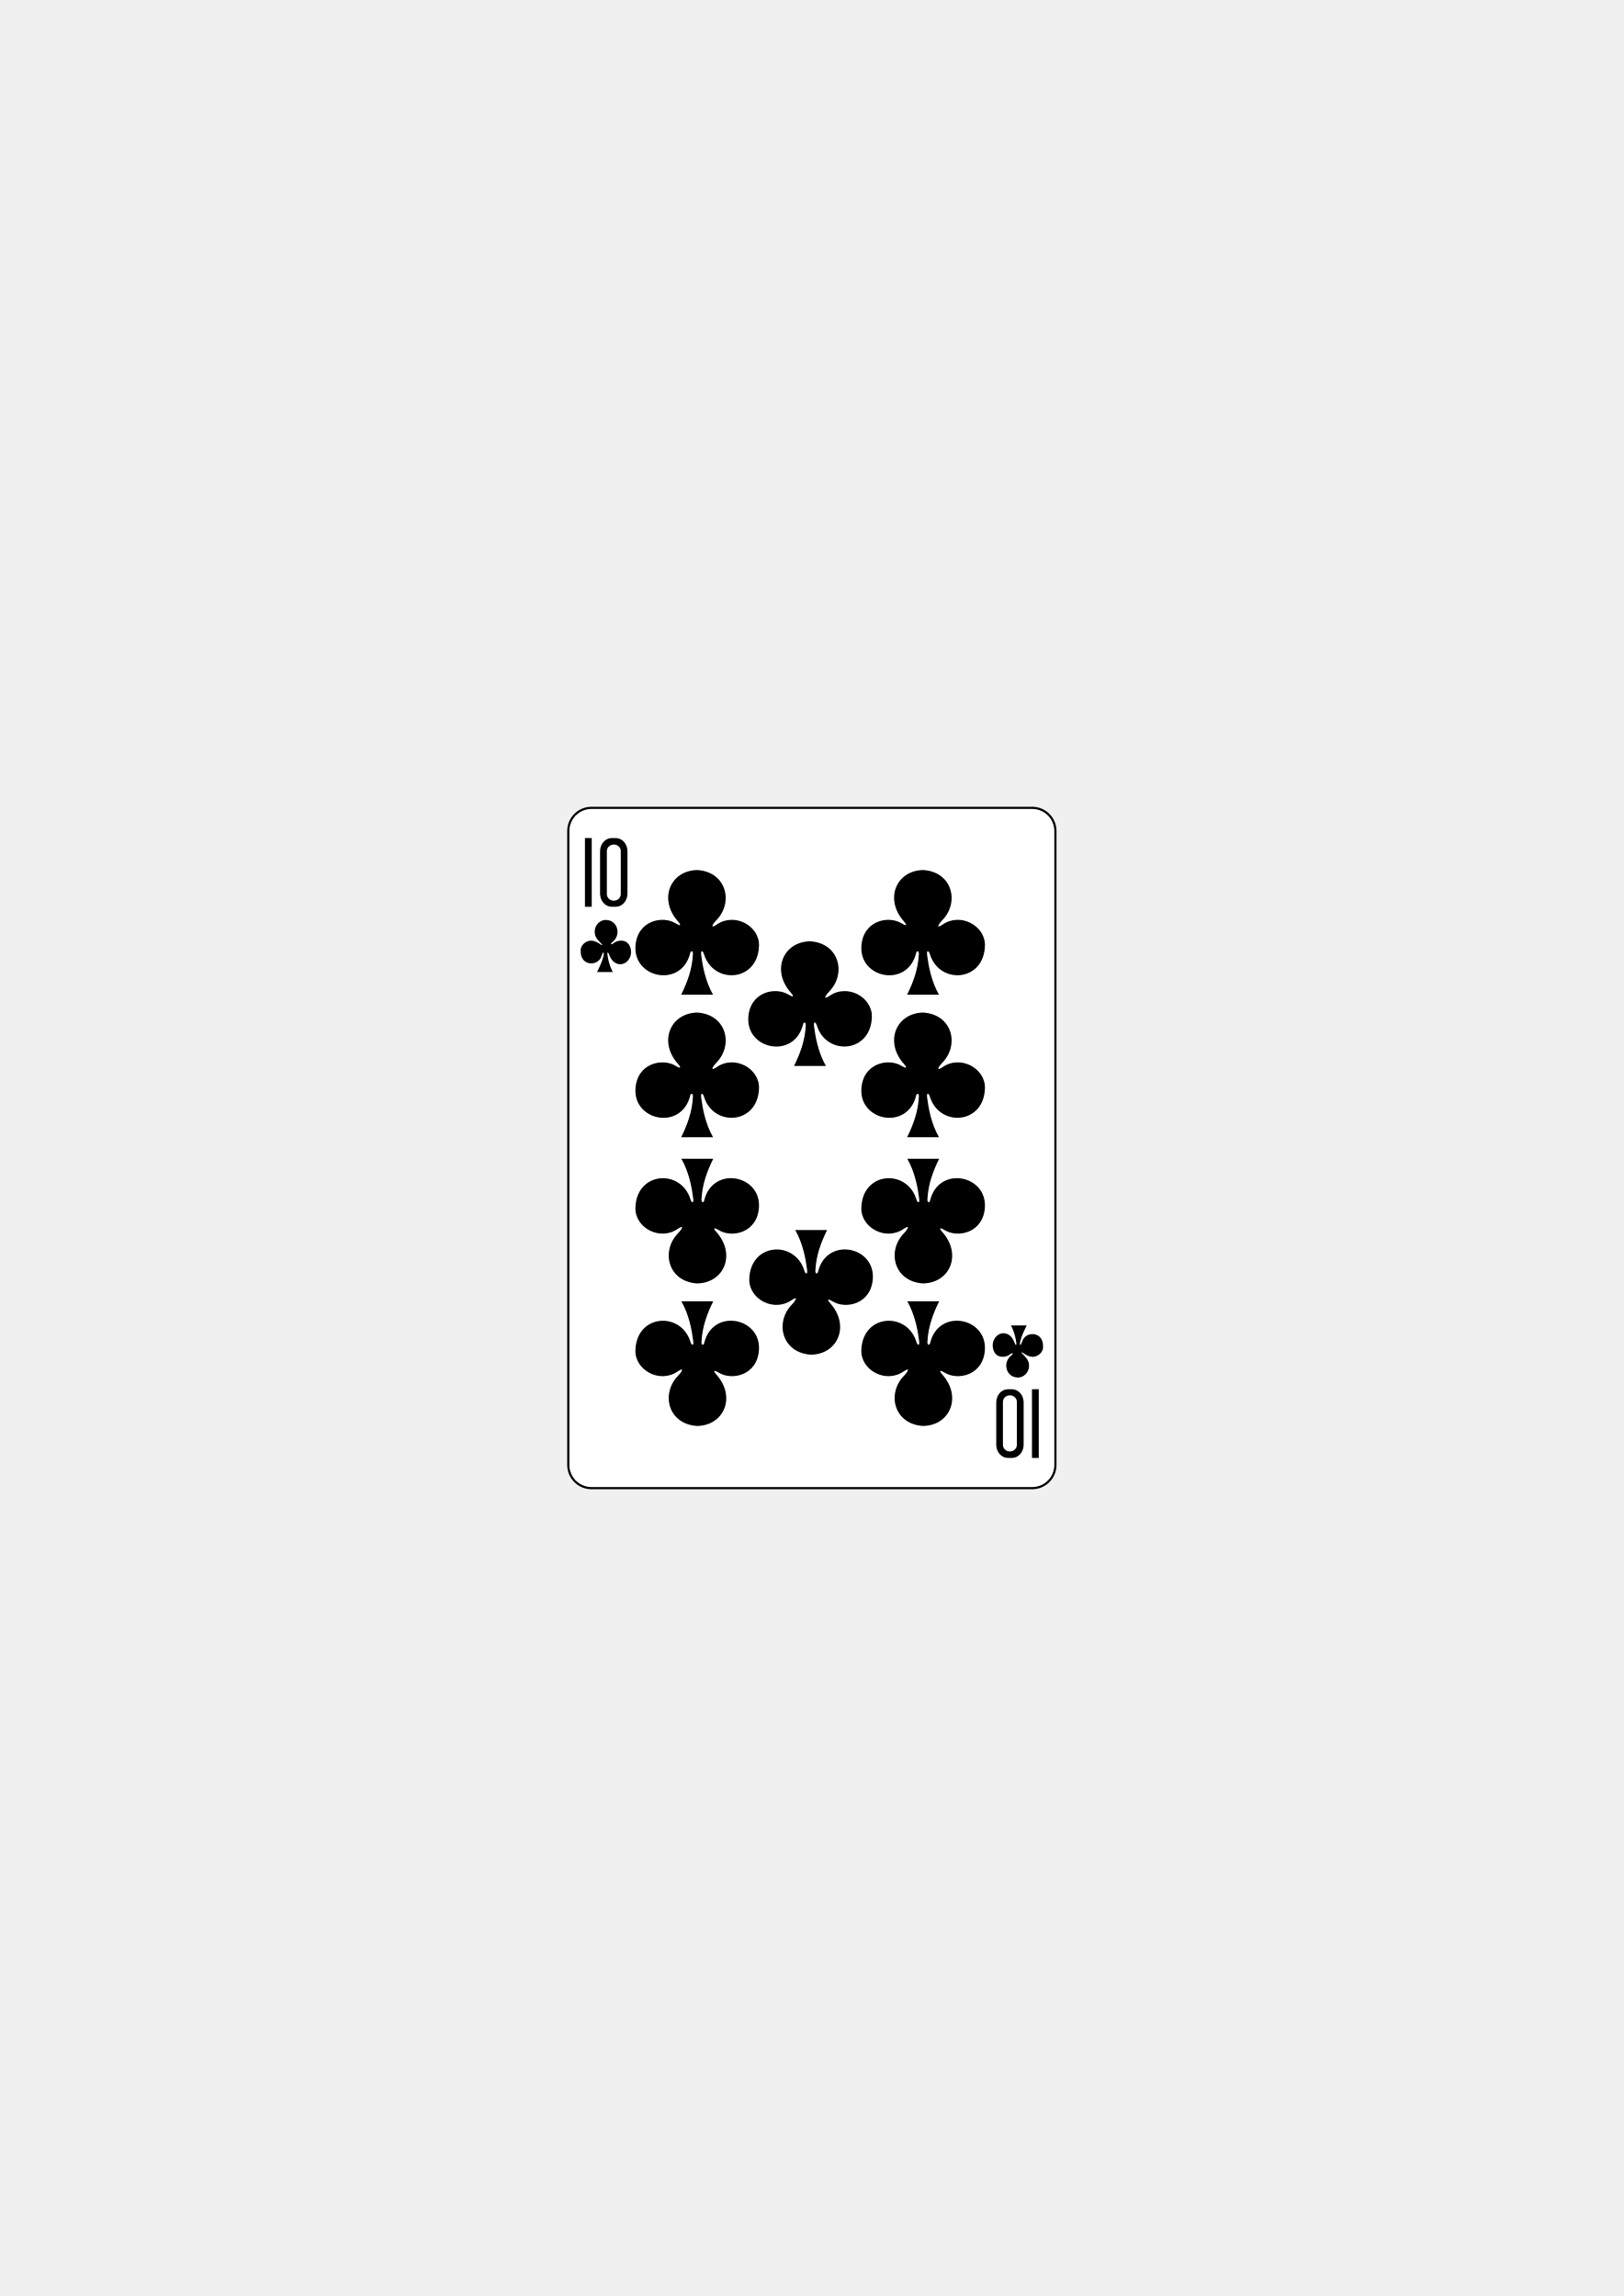
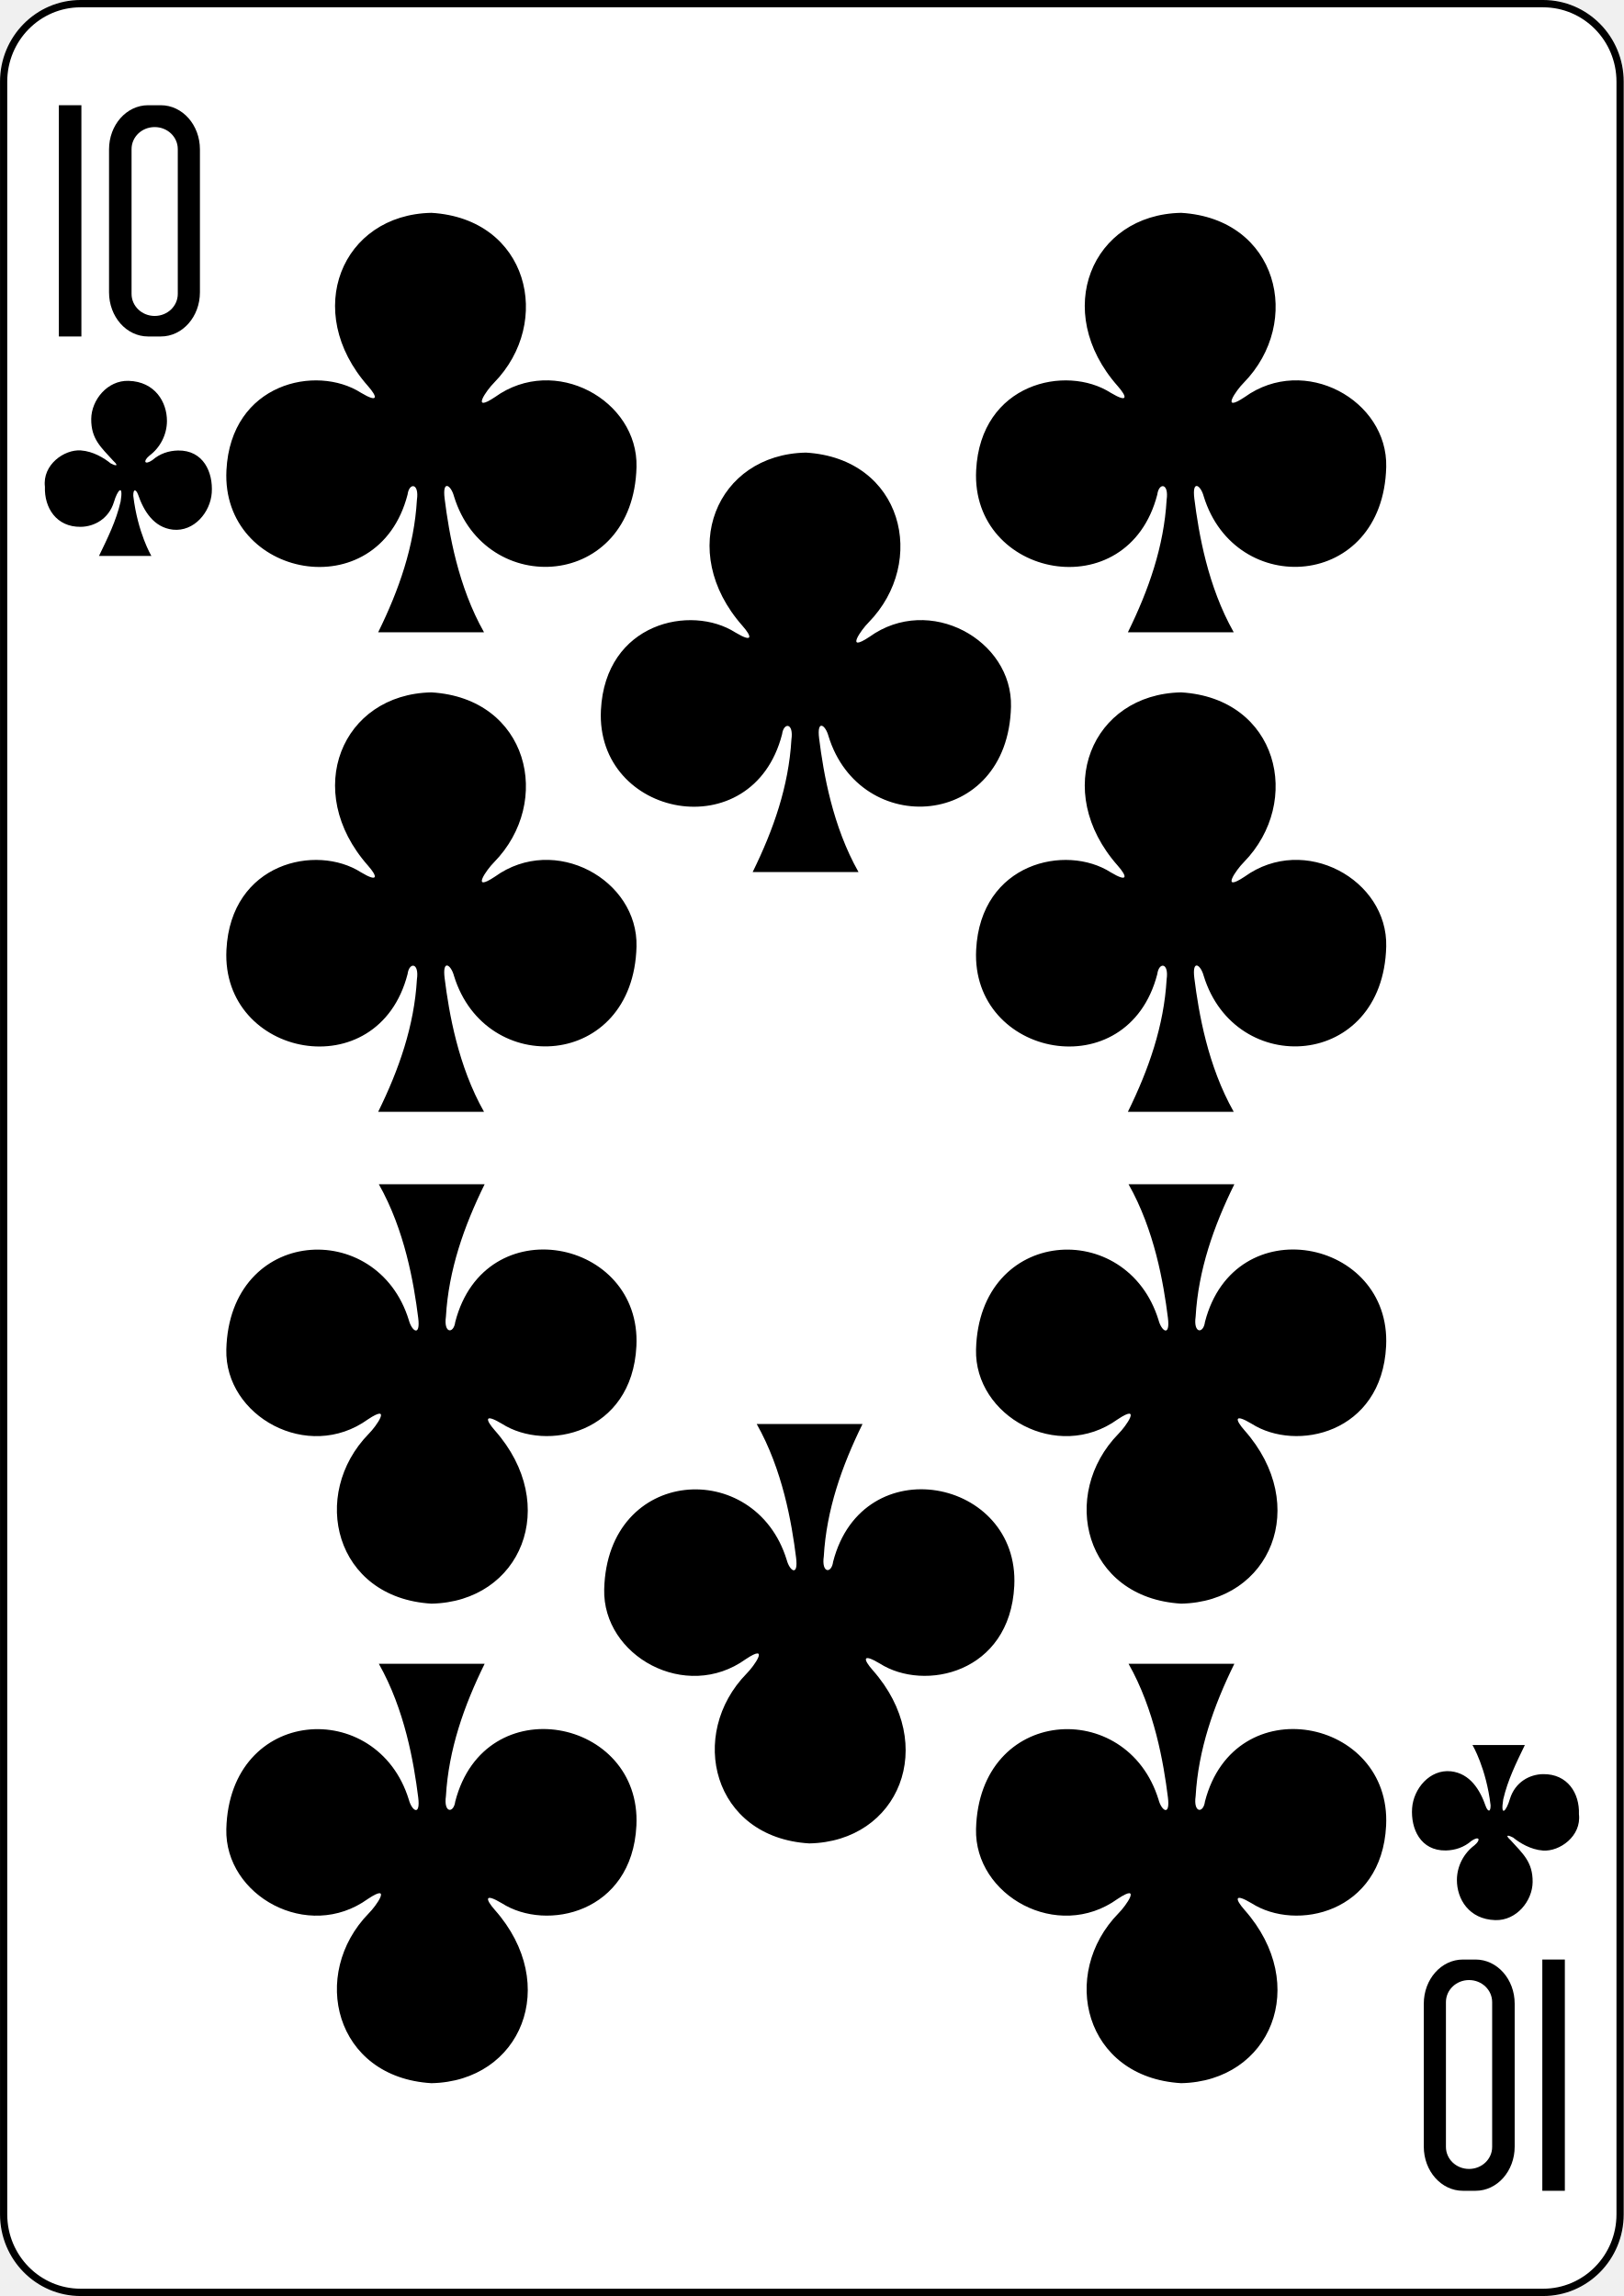
<svg xmlns="http://www.w3.org/2000/svg" width="744.094" height="1052.362" id="svg4423" version="1.1">
  <defs id="defs4425" />
  <g id="layer1">
-     <g id="g3647" transform="translate(-1383.996,-219.6761)" style="display:inline">
+     <g id="g3647" transform="matrix(3.318463,0,0,3.364284,-5455.316,-1983.091)" style="display:inline">
      <g id="g6967">
        <g id="g8459">
          <g transform="matrix(-1,0,0,-1,8572.044,-1533.237)" style="display:inline" id="g8795-7">
            <rect y="-2435" x="6704.386" height="311.811" width="223.228" id="rect6365-6" style="fill:#ffffff;fill-opacity:1;stroke:#000000;stroke-width:0.997;stroke-miterlimit:4;stroke-opacity:1;stroke-dasharray:none;display:inline" rx="10.63" ry="10.63" />
            <g transform="matrix(0.3010621,0,0,0.3010621,5267.56,-1982.703)" id="g8612-1">
              <g transform="matrix(-0.5040424,0,0,-0.5040424,7403.638,312.0782)" id="g7984-2" style="fill:#f60302;fill-opacity:1;display:inline" />
            </g>
          </g>
        </g>
        <g id="g6949">
          <path id="path7216-8" d="m 4797.862,-1351.724 0,-104.652 10.333,0 0,104.652 z" style="fill:#000000;fill-opacity:1;display:inline" transform="matrix(-0.3010621,0,0,-0.3010621,3304.484,449.4655)" />
          <path id="rect7235-9" d="m 4838.815,-1456.376 c -9.945,0 -17.941,8.924 -17.941,20.004 l 0,64.644 c 0,11.08 7.995,20.004 17.941,20.004 l 5.796,0 c 9.945,0 17.956,-8.924 17.956,-20.004 l 0,-64.644 c 0,-11.08 -8.011,-20.004 -17.956,-20.004 l -5.796,0 z m 2.993,9.892 c 5.874,0 10.601,4.441 10.601,9.971 l 0,65.51 c 0,5.53 -4.726,9.986 -10.601,9.986 -5.874,0 -10.601,-4.457 -10.601,-9.986 l 0,-65.51 c 0,-5.53 4.726,-9.971 10.601,-9.971 z" style="fill:#000000;fill-opacity:1;stroke:none;display:inline" transform="matrix(-0.3010621,0,0,-0.3010621,3304.484,449.4655)" />
          <path id="path7986-7" d="m 3799.25,1843.75 0,-207.625 20.5,0 0,207.625 z" style="fill:#000000;fill-opacity:1;display:inline" transform="matrix(0.151748,0,0,0.151748,1075.529,355.5106)" />
          <path id="path7988-9" d="m 3880.5,1636.125 c -19.731,0 -35.594,17.704 -35.594,39.688 l 0,128.25 c 0,21.983 15.863,39.688 35.594,39.688 l 11.5,0 c 19.731,0 35.625,-17.704 35.625,-39.688 l 0,-128.25 c 0,-21.983 -15.894,-39.688 -35.625,-39.688 l -11.5,0 z m 5.938,19.625 c 11.654,0 21.031,8.81 21.031,19.781 l 0,129.969 c 0,10.971 -9.377,19.812 -21.031,19.812 -11.654,0 -21.031,-8.842 -21.031,-19.812 l 0,-129.969 c 0,-10.971 9.377,-19.781 21.031,-19.781 z" style="fill:#000000;fill-opacity:1;stroke:none;display:inline" transform="matrix(0.151748,0,0,0.151748,1075.529,355.5106)" />
          <path style="fill:#000000;fill-opacity:1;display:inline" d="m 1799.688,740.923 c 2.879,-5.776 4.976,-11.701 5.348,-18.037 0.342,-2.332 -1.075,-2.371 -1.288,-0.729 -4.076,15.593 -25.763,11.37 -25.017,-3.296 0.605,-11.895 12.419,-14.454 18.582,-10.565 2.434,1.433 2.296,0.575 0.968,-0.912 -9.155,-10.211 -3.61,-23.362 8.761,-23.602 13.38,0.793 16.851,14.87 8.644,23.148 -1.021,0.995 -3.284,4.191 0.123,1.956 8.287,-5.888 19.787,0.443 19.553,9.521 -0.433,16.739 -20.839,17.987 -25.203,4.006 -0.42,-1.55 -1.629,-2.329 -1.295,0.304 0.605,4.767 1.857,11.953 5.437,18.206 z" id="path3289" />
          <path id="path3291" d="m 1696.155,740.923 c 2.879,-5.776 4.976,-11.701 5.348,-18.037 0.342,-2.332 -1.075,-2.371 -1.288,-0.729 -4.076,15.593 -25.763,11.37 -25.017,-3.296 0.605,-11.895 12.419,-14.454 18.582,-10.565 2.434,1.433 2.296,0.575 0.968,-0.912 -9.155,-10.211 -3.61,-23.362 8.761,-23.602 13.38,0.793 16.851,14.87 8.644,23.148 -1.021,0.995 -3.284,4.191 0.123,1.956 8.287,-5.888 19.787,0.443 19.553,9.521 -0.433,16.739 -20.839,17.987 -25.203,4.006 -0.42,-1.55 -1.629,-2.329 -1.295,0.304 0.605,4.767 1.857,11.953 5.437,18.206 z" style="fill:#000000;fill-opacity:1;display:inline" />
          <path style="fill:#000000;fill-opacity:1;display:inline" d="m 1747.871,708.257 c 2.879,-5.776 4.976,-11.701 5.348,-18.037 0.342,-2.332 -1.075,-2.371 -1.288,-0.729 -4.076,15.593 -25.763,11.37 -25.017,-3.296 0.605,-11.895 12.419,-14.454 18.582,-10.565 2.434,1.433 2.296,0.575 0.968,-0.912 -9.155,-10.211 -3.61,-23.362 8.761,-23.602 13.38,0.793 16.851,14.87 8.644,23.148 -1.021,0.995 -3.284,4.191 0.123,1.956 8.287,-5.888 19.787,0.443 19.553,9.521 -0.433,16.739 -20.839,17.987 -25.203,4.006 -0.42,-1.55 -1.629,-2.329 -1.295,0.304 0.605,4.767 1.857,11.953 5.437,18.206 z" id="path3293" />
          <path id="path3295" d="m 1799.688,675.592 c 2.879,-5.776 4.976,-11.701 5.348,-18.037 0.342,-2.332 -1.075,-2.371 -1.288,-0.729 -4.076,15.593 -25.763,11.37 -25.017,-3.296 0.605,-11.895 12.419,-14.454 18.582,-10.565 2.434,1.433 2.296,0.575 0.968,-0.912 -9.155,-10.211 -3.61,-23.362 8.761,-23.602 13.38,0.793 16.851,14.87 8.644,23.148 -1.021,0.995 -3.284,4.191 0.123,1.956 8.287,-5.888 19.787,0.443 19.553,9.521 -0.433,16.739 -20.839,17.987 -25.203,4.006 -0.42,-1.55 -1.629,-2.329 -1.295,0.304 0.605,4.767 1.857,11.953 5.437,18.206 z" style="fill:#000000;fill-opacity:1;display:inline" />
          <path style="fill:#000000;fill-opacity:1;display:inline" d="m 1696.155,675.592 c 2.879,-5.776 4.976,-11.701 5.348,-18.037 0.342,-2.332 -1.075,-2.371 -1.288,-0.729 -4.076,15.593 -25.763,11.37 -25.017,-3.296 0.605,-11.895 12.419,-14.454 18.582,-10.565 2.434,1.433 2.296,0.575 0.968,-0.912 -9.155,-10.211 -3.61,-23.362 8.761,-23.602 13.38,0.793 16.851,14.87 8.644,23.148 -1.021,0.995 -3.284,4.191 0.123,1.956 8.287,-5.888 19.787,0.443 19.553,9.521 -0.433,16.739 -20.839,17.987 -25.203,4.006 -0.42,-1.55 -1.629,-2.329 -1.295,0.304 0.605,4.767 1.857,11.953 5.437,18.206 z" id="path3297" />
          <path style="fill:#000000;fill-opacity:1;display:inline" d="m 1710.857,750.791 c -2.879,5.776 -4.976,11.701 -5.348,18.037 -0.342,2.332 1.075,2.371 1.288,0.729 4.076,-15.593 25.763,-11.37 25.017,3.297 -0.605,11.895 -12.419,14.454 -18.582,10.565 -2.434,-1.433 -2.296,-0.575 -0.968,0.912 9.155,10.211 3.61,23.362 -8.761,23.602 -13.38,-0.793 -16.851,-14.87 -8.644,-23.148 1.021,-0.995 3.284,-4.191 -0.123,-1.956 -8.287,5.888 -19.787,-0.443 -19.553,-9.521 0.433,-16.739 20.839,-17.987 25.203,-4.006 0.42,1.55 1.629,2.329 1.295,-0.304 -0.605,-4.767 -1.857,-11.953 -5.437,-18.206 z" id="path3363" />
          <path id="path3365" d="m 1710.857,816.122 c -2.879,5.776 -4.976,11.701 -5.348,18.037 -0.342,2.332 1.075,2.371 1.288,0.729 4.076,-15.593 25.763,-11.37 25.017,3.297 -0.605,11.895 -12.419,14.454 -18.582,10.565 -2.434,-1.433 -2.296,-0.575 -0.968,0.912 9.155,10.211 3.61,23.362 -8.761,23.602 -13.38,-0.793 -16.851,-14.87 -8.644,-23.148 1.021,-0.995 3.284,-4.191 -0.123,-1.956 -8.287,5.888 -19.787,-0.443 -19.553,-9.521 0.433,-16.739 20.839,-17.987 25.203,-4.006 0.42,1.55 1.629,2.329 1.295,-0.304 -0.605,-4.767 -1.857,-11.953 -5.437,-18.206 z" style="fill:#000000;fill-opacity:1;display:inline" />
          <path id="path3387" d="m 1814.39,750.791 c -2.879,5.775 -4.976,11.701 -5.348,18.037 -0.342,2.332 1.075,2.371 1.288,0.729 4.076,-15.593 25.763,-11.37 25.017,3.296 -0.605,11.895 -12.419,14.454 -18.582,10.565 -2.434,-1.433 -2.296,-0.575 -0.968,0.912 9.155,10.211 3.61,23.362 -8.761,23.602 -13.38,-0.793 -16.851,-14.87 -8.644,-23.148 1.021,-0.995 3.284,-4.191 -0.123,-1.956 -8.287,5.888 -19.787,-0.443 -19.553,-9.521 0.433,-16.739 20.839,-17.987 25.203,-4.006 0.42,1.55 1.629,2.329 1.295,-0.304 -0.605,-4.767 -1.857,-11.953 -5.437,-18.206 z" style="fill:#000000;fill-opacity:1;display:inline" />
          <path style="fill:#000000;fill-opacity:1;display:inline" d="m 1814.39,816.122 c -2.879,5.775 -4.976,11.701 -5.348,18.037 -0.342,2.332 1.075,2.371 1.288,0.729 4.076,-15.593 25.763,-11.37 25.017,3.296 -0.605,11.895 -12.419,14.454 -18.582,10.565 -2.434,-1.433 -2.296,-0.575 -0.968,0.912 9.155,10.211 3.61,23.362 -8.761,23.602 -13.38,-0.793 -16.851,-14.87 -8.644,-23.148 1.021,-0.995 3.284,-4.191 -0.123,-1.956 -8.287,5.888 -19.787,-0.443 -19.553,-9.521 0.433,-16.739 20.839,-17.987 25.203,-4.006 0.42,1.55 1.629,2.329 1.295,-0.304 -0.605,-4.767 -1.857,-11.953 -5.437,-18.206 z" id="path3389" />
          <path id="path3391" d="m 1763.04,783.457 c -2.879,5.775 -4.976,11.701 -5.348,18.037 -0.342,2.332 1.075,2.371 1.288,0.729 4.076,-15.593 25.763,-11.37 25.017,3.296 -0.605,11.895 -12.419,14.454 -18.582,10.565 -2.434,-1.433 -2.296,-0.575 -0.968,0.912 9.155,10.211 3.61,23.362 -8.761,23.602 -13.38,-0.793 -16.851,-14.87 -8.644,-23.148 1.021,-0.995 3.284,-4.191 -0.123,-1.956 -8.287,5.888 -19.787,-0.443 -19.553,-9.521 0.433,-16.739 20.839,-17.987 25.203,-4.006 0.42,1.55 1.629,2.329 1.295,-0.304 -0.605,-4.767 -1.857,-11.953 -5.437,-18.206 z" style="fill:#000000;fill-opacity:1;display:inline" />
          <path style="fill:#000000;fill-opacity:1;display:inline" d="m 1657.601,665.193 c 1.192,-2.445 2.352,-4.721 2.984,-7.401 0.419,-2.528 -0.438,-1.589 -0.925,0.068 -0.721,2.297 -2.723,3.344 -4.58,3.369 -3.371,0.045 -5.053,-2.604 -4.948,-5.454 -0.368,-2.999 2.671,-5.12 4.962,-4.957 1.722,0.123 3.224,1.052 4.133,1.775 0.596,0.315 1.234,0.455 0.345,-0.358 -1.678,-1.833 -3.077,-2.964 -3.046,-5.711 0.029,-2.579 2.233,-5.268 5.155,-5.184 3.651,0.105 5.312,2.89 5.303,5.481 -0.01,1.888 -0.954,3.626 -2.411,4.703 -0.944,0.766 -0.679,1.34 0.398,0.615 1.035,-0.892 2.267,-1.283 3.545,-1.31 3.49,-0.055 4.855,2.961 4.655,5.764 -0.187,2.626 -2.423,5.328 -5.369,5.022 -2.631,-0.301 -4.013,-2.51 -4.805,-4.777 -0.262,-0.695 -0.676,-0.883 -0.664,0.153 0.608,5.057 2.492,8.204 2.505,8.202 z" id="path3464" />
          <path style="fill:#000000;fill-opacity:1;display:inline" d="m 1854.506,827.196 c -1.192,2.445 -2.352,4.721 -2.984,7.401 -0.419,2.528 0.438,1.589 0.925,-0.068 0.721,-2.297 2.723,-3.344 4.58,-3.369 3.371,-0.045 5.053,2.604 4.948,5.454 0.368,2.999 -2.671,5.12 -4.962,4.957 -1.722,-0.123 -3.224,-1.052 -4.133,-1.775 -0.596,-0.315 -1.234,-0.455 -0.345,0.358 1.678,1.833 3.077,2.964 3.046,5.711 -0.029,2.579 -2.233,5.268 -5.155,5.184 -3.651,-0.105 -5.312,-2.89 -5.303,-5.481 0.01,-1.888 0.954,-3.626 2.411,-4.703 0.944,-0.766 0.679,-1.34 -0.398,-0.615 -1.035,0.892 -2.267,1.283 -3.545,1.31 -3.49,0.055 -4.855,-2.961 -4.655,-5.764 0.187,-2.626 2.423,-5.328 5.369,-5.022 2.631,0.301 4.013,2.51 4.805,4.777 0.262,0.695 0.676,0.883 0.664,-0.153 -0.608,-5.057 -2.492,-8.204 -2.505,-8.202 z" id="path3486" />
        </g>
      </g>
    </g>
  </g>
</svg>
